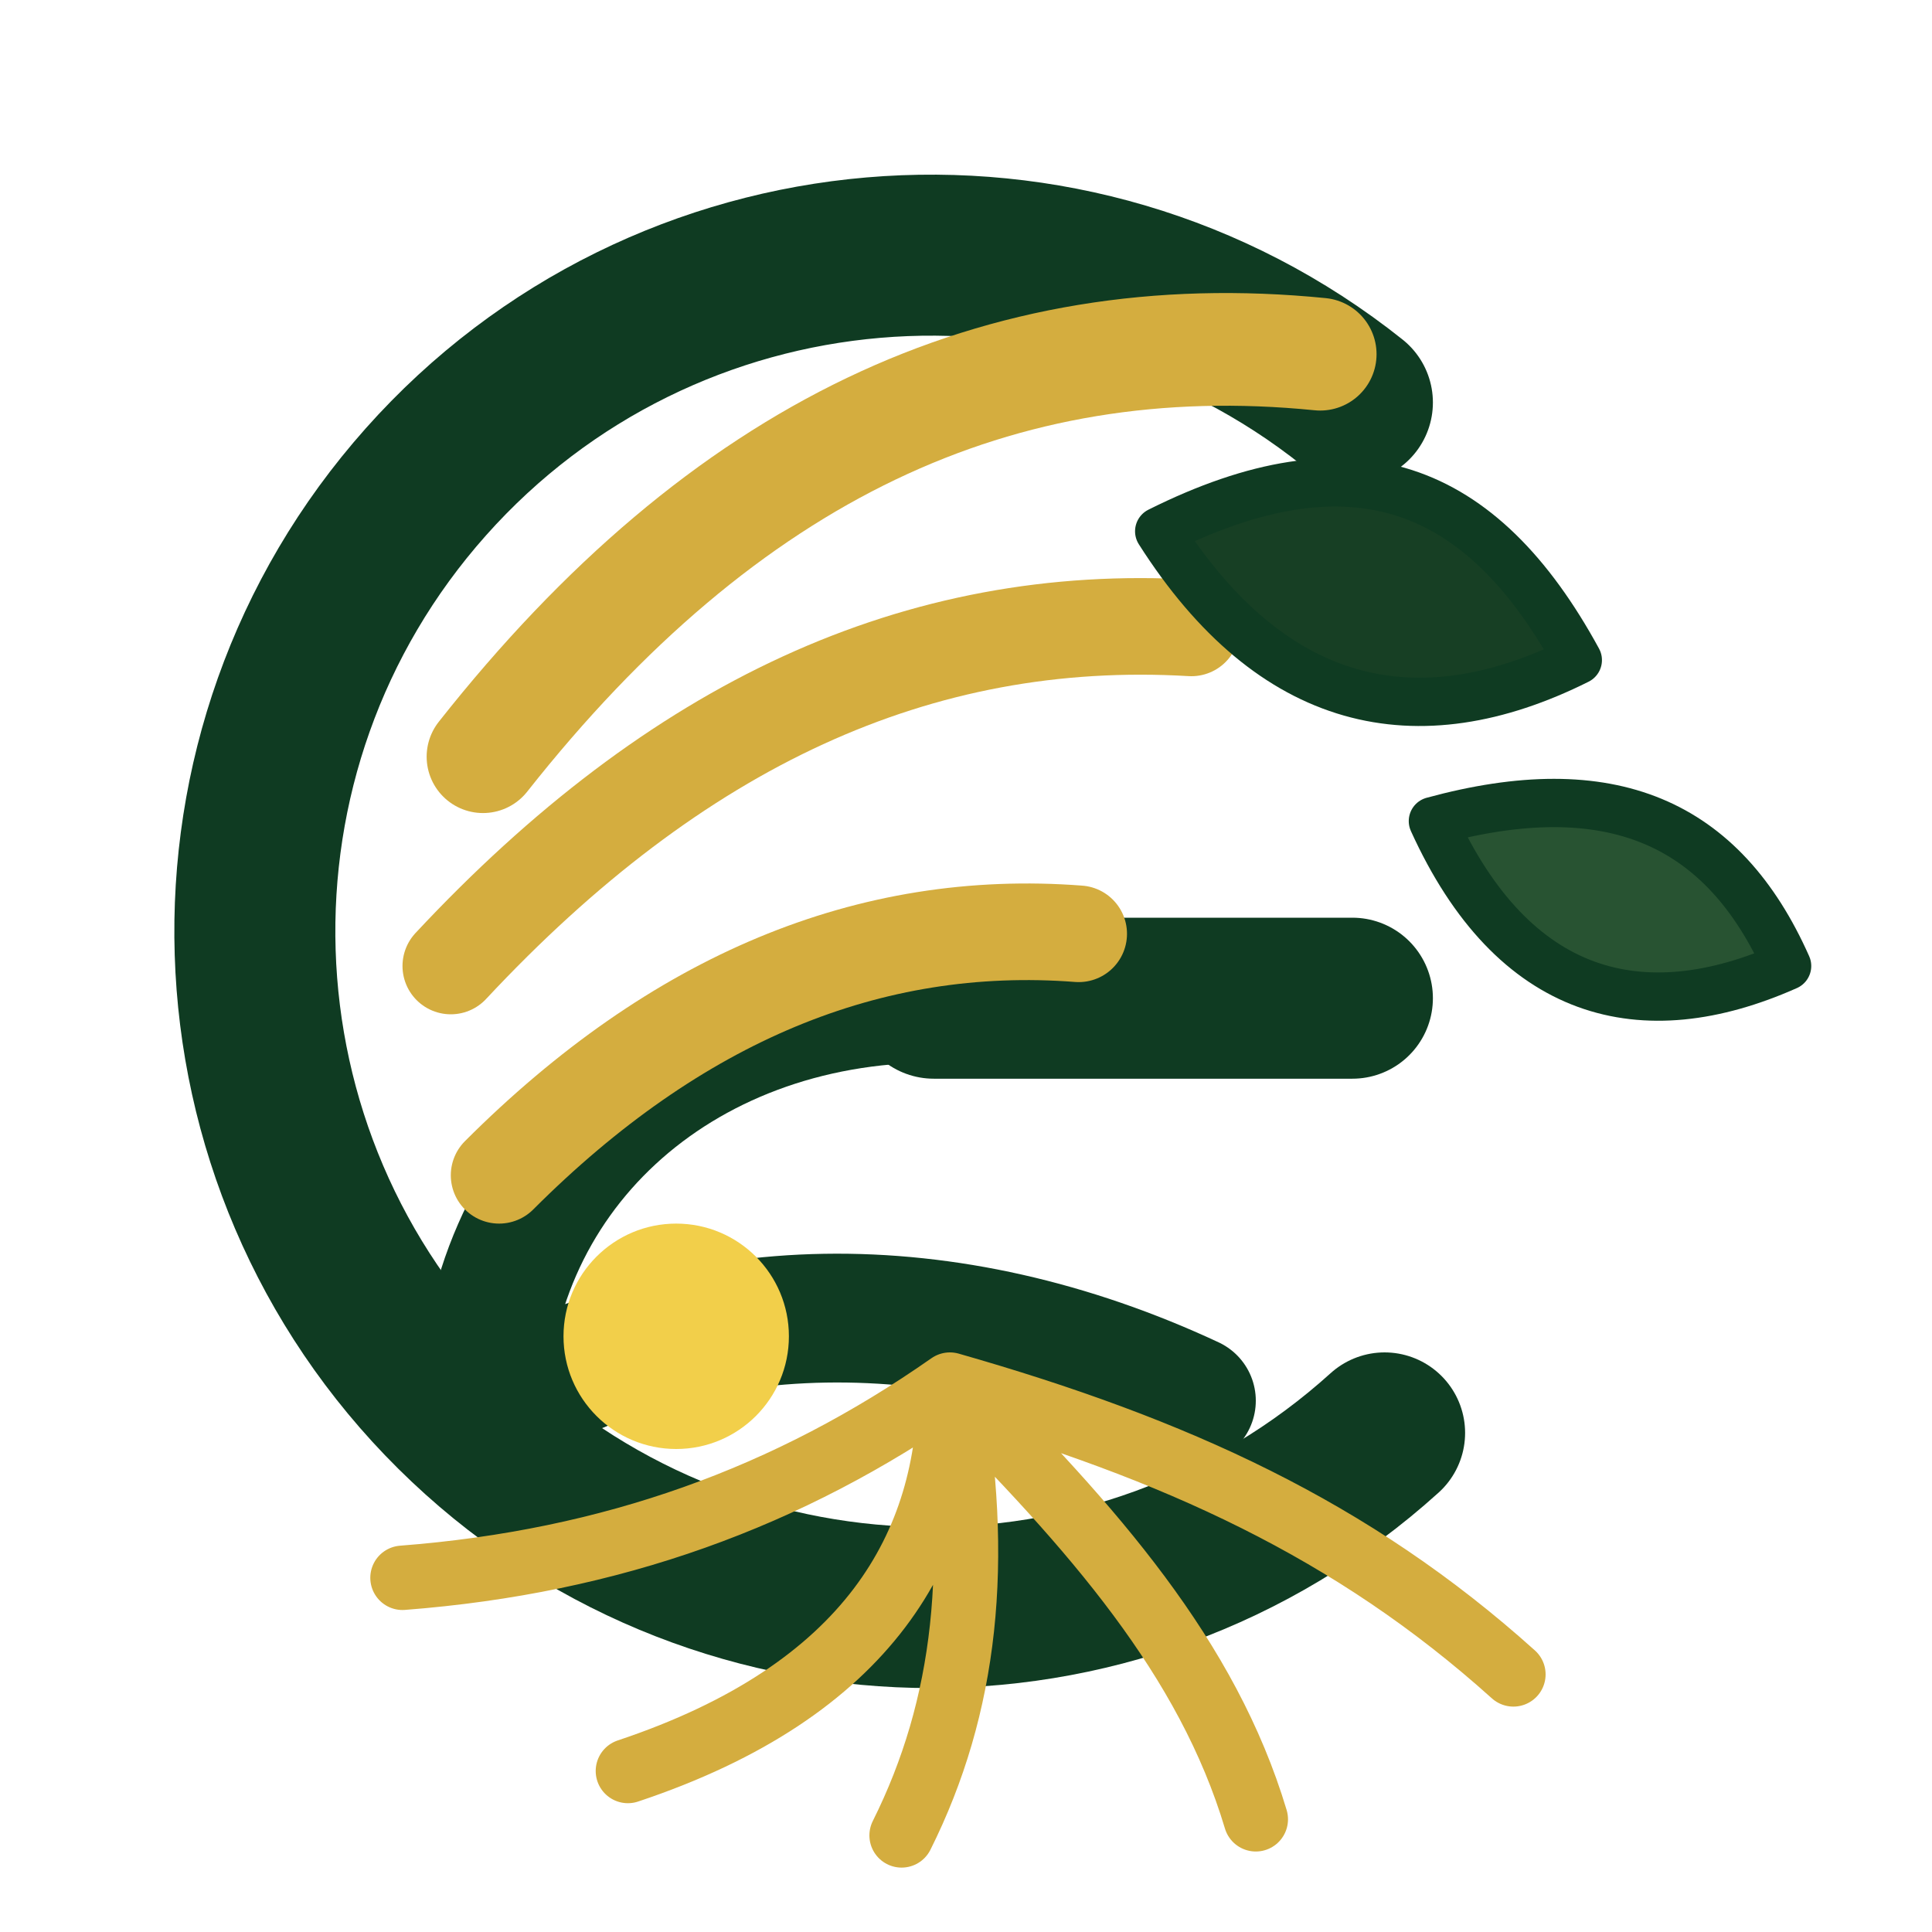
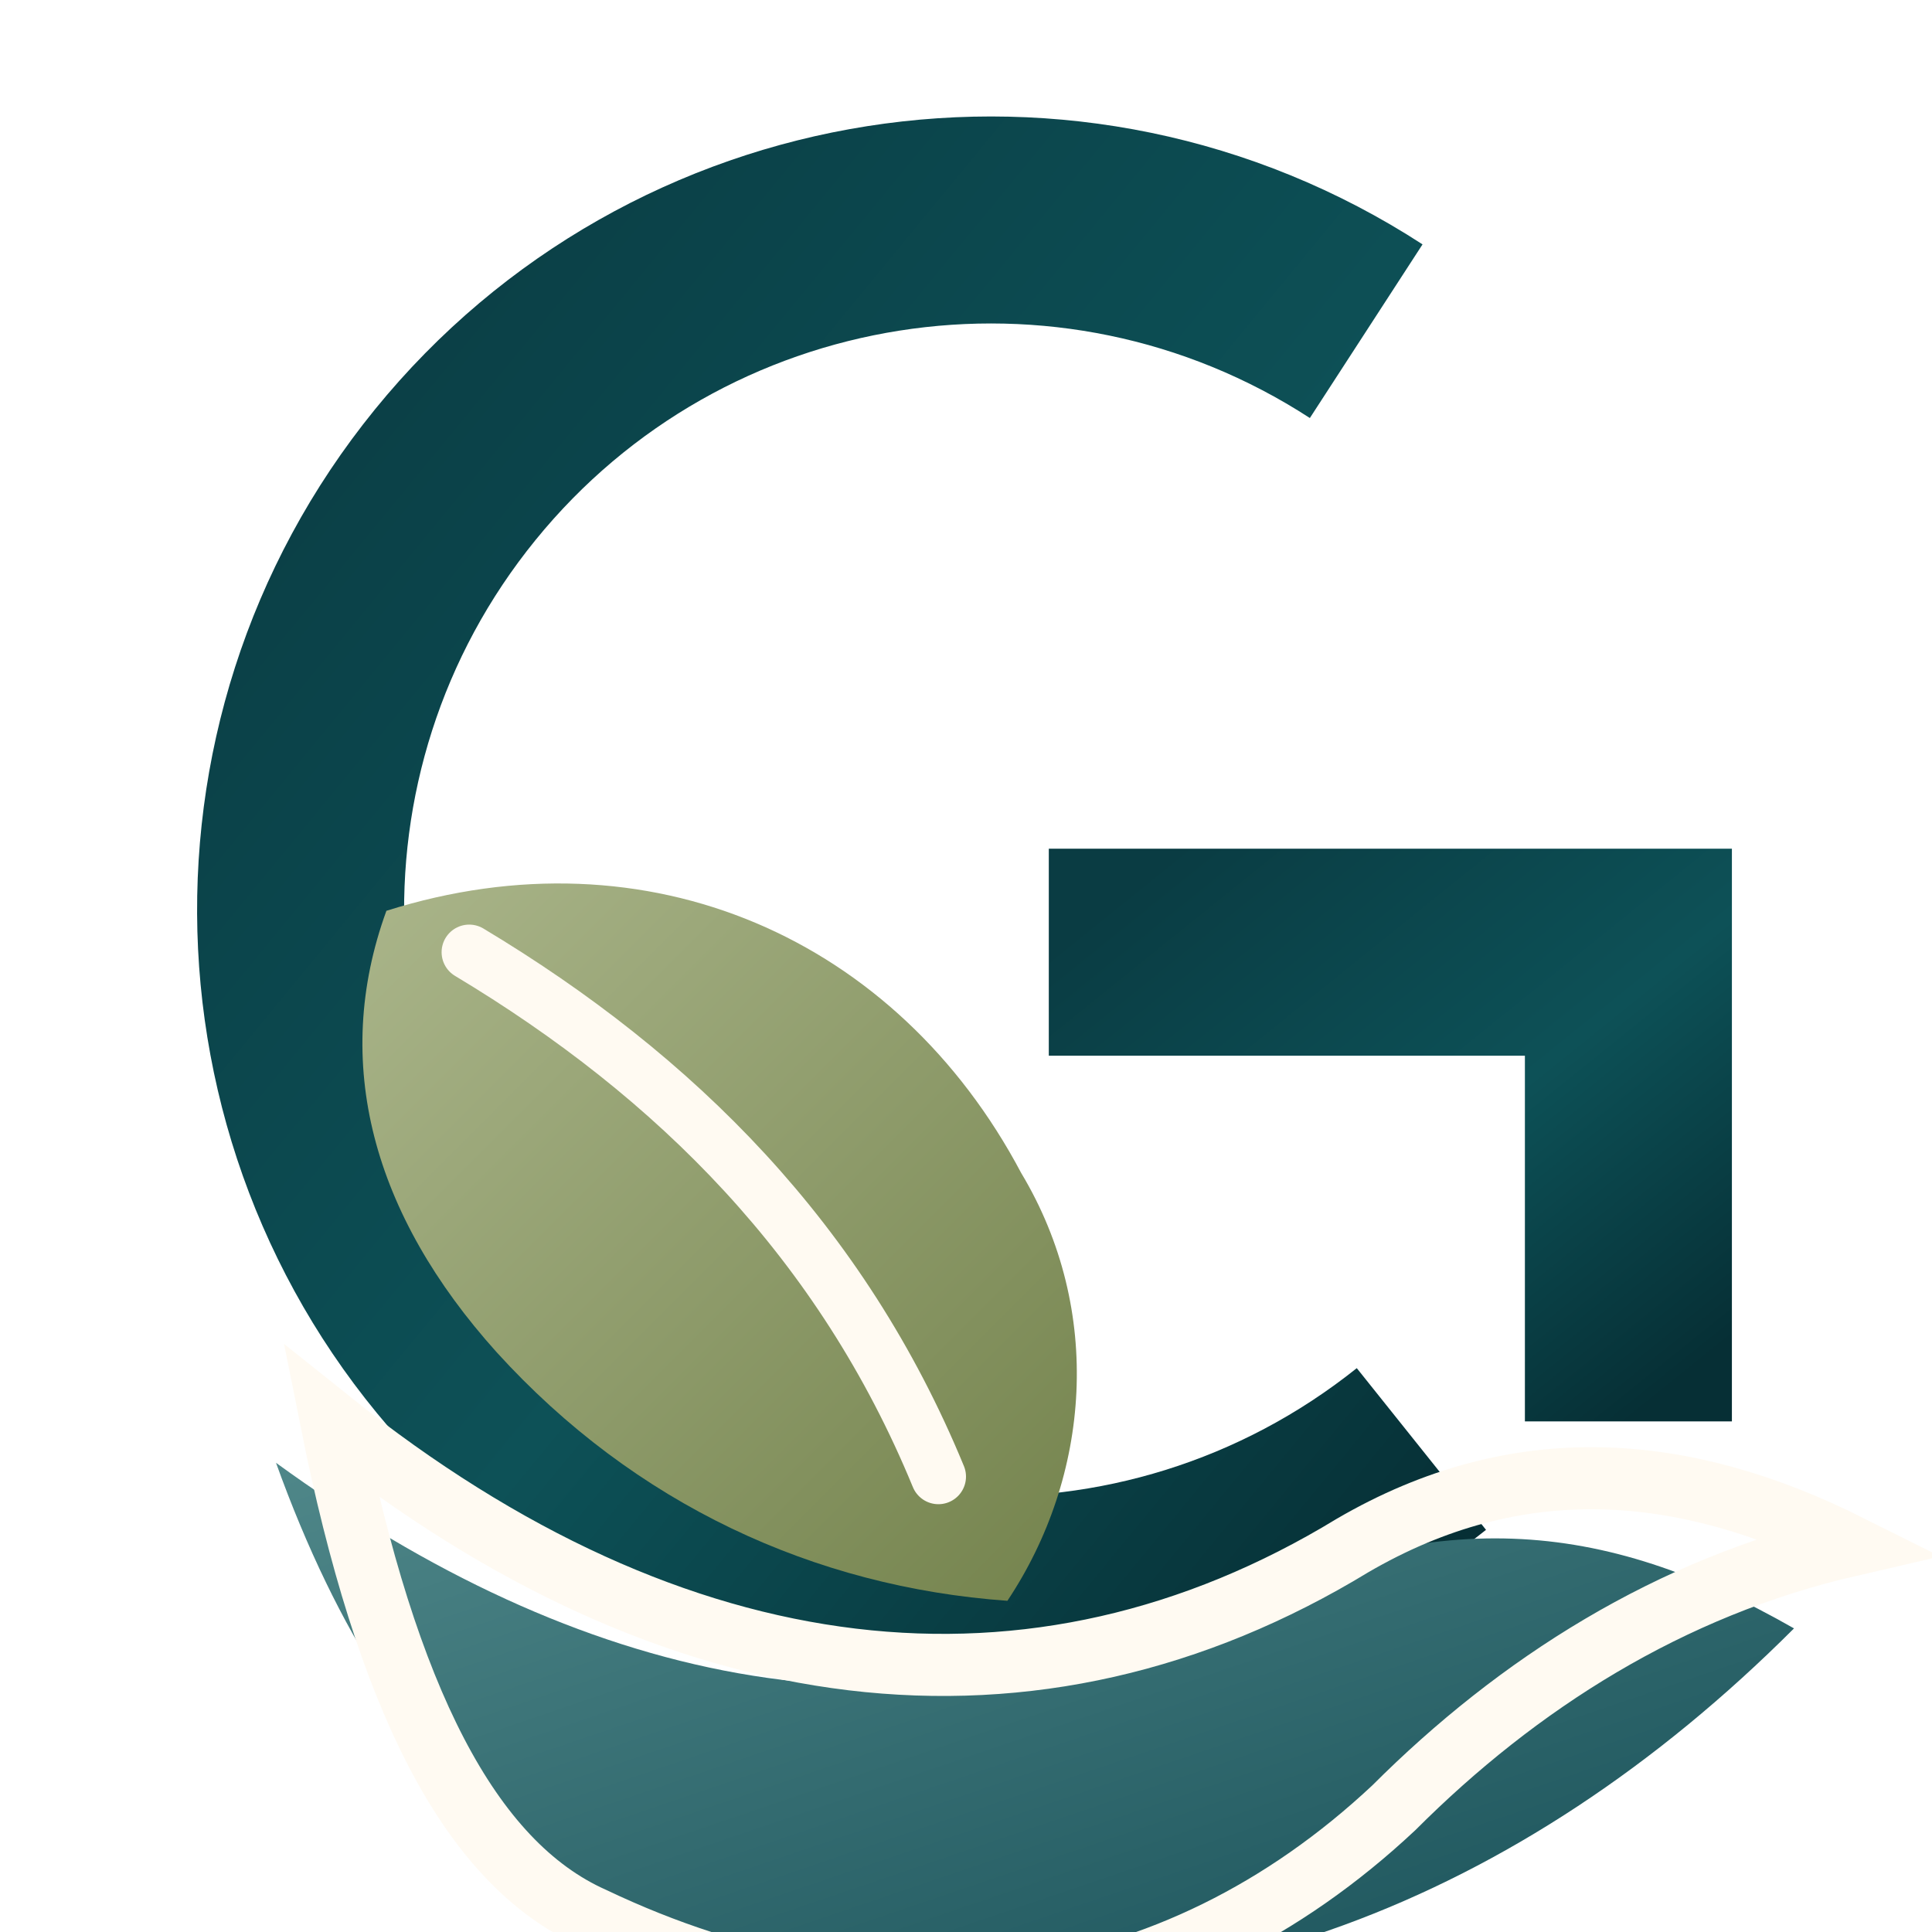
- <svg xmlns="http://www.w3.org/2000/svg" viewBox="0 0 120 120" role="img" aria-labelledby="title desc">
-   <g fill="none" stroke-linecap="round" stroke-linejoin="round">
-     <path d="M84 25a42 42 0 1 0 2 64" stroke="#0f3b22" stroke-width="10" />
-     <path d="M84 62H58" stroke="#0f3b22" stroke-width="10" />
-     <path d="M58 62c-16 0-28 11-28 26 13-8 29-8 44-1" stroke="#0f3b22" stroke-width="8" />
-     <path d="M30 47c15-19 32-27 52-25" stroke="#d4ad3f" stroke-width="7" />
-     <path d="M28 60c14-15 29-22 46-21" stroke="#d4ad3f" stroke-width="6" />
-     <path d="M31 73c11-11 23-16 36-15" stroke="#d4ad3f" stroke-width="6" />
-     <path d="M72 33c12-6 20-3 26 8-10 5-19 3-26-8Z" fill="#173f24" stroke="#0f3b22" stroke-width="3" />
-     <path d="M89 51c11-3 18 0 22 9-9 4-17 2-22-9Z" fill="#285332" stroke="#0f3b22" stroke-width="3" />
-     <path d="M59 86c0 10-5 19-20 24m20-24c2 11 1 20-3 28m3-28c9 9 16 17 19 27m-19-27c-10 7-21 11-34 12m34-12c14 4 25 9 35 18" stroke="#d4ad3f" stroke-width="4" />
-   </g>
-   <circle cx="42" cy="83" r="7" fill="#f2cf4a" />
+ <svg xmlns="http://www.w3.org/2000/svg" viewBox="0 0 140 140" role="img" aria-labelledby="title desc">
+   <defs>
+     <linearGradient id="g" x1="0" y1="0" x2="1" y2="1">
+       <stop offset="0" stop-color="#0a3c43" />
+       <stop offset="0.55" stop-color="#0d5157" />
+       <stop offset="1" stop-color="#062f35" />
+     </linearGradient>
+     <linearGradient id="leaf" x1="0" y1="0" x2="1" y2="1">
+       <stop offset="0" stop-color="#aab58a" />
+       <stop offset="1" stop-color="#74834d" />
+     </linearGradient>
+     <linearGradient id="wave" x1="0" y1="0" x2="1" y2="1">
+       <stop offset="0" stop-color="#4f8789" />
+       <stop offset="1" stop-color="#174f57" />
+     </linearGradient>
+   </defs>
+   <path d="M99 24A50 50 0 1 0 103 105" fill="none" stroke="url(#g)" stroke-width="15" />
+   <path d="M76 69h42v34" fill="none" stroke="url(#g)" stroke-width="15" />
+   <path d="M28 66c19-6 37 2 46 19 6 10 5 22-1 31-14-1-27-7-37-18-9-10-12-21-8-32Z" fill="url(#leaf)" />
+   <path d="M34 69c15 9 27 21 34 38" fill="none" stroke="#fffaf2" stroke-width="4" stroke-linecap="round" />
+   <path d="M20 106c22 16 45 21 67 11 17-8 29-7 43 1-20 20-44 29-69 25-18-3-32-12-41-37Z" fill="url(#wave)" />
+   <path d="M24 103c25 20 51 23 74 9 12-7 24-6 36 0-13 3-24 10-33 19-16 15-37 18-58 8-9-4-15-16-19-36Z" fill="none" stroke="#fffaf2" stroke-width="4.5" stroke-linecap="round" />
</svg>
